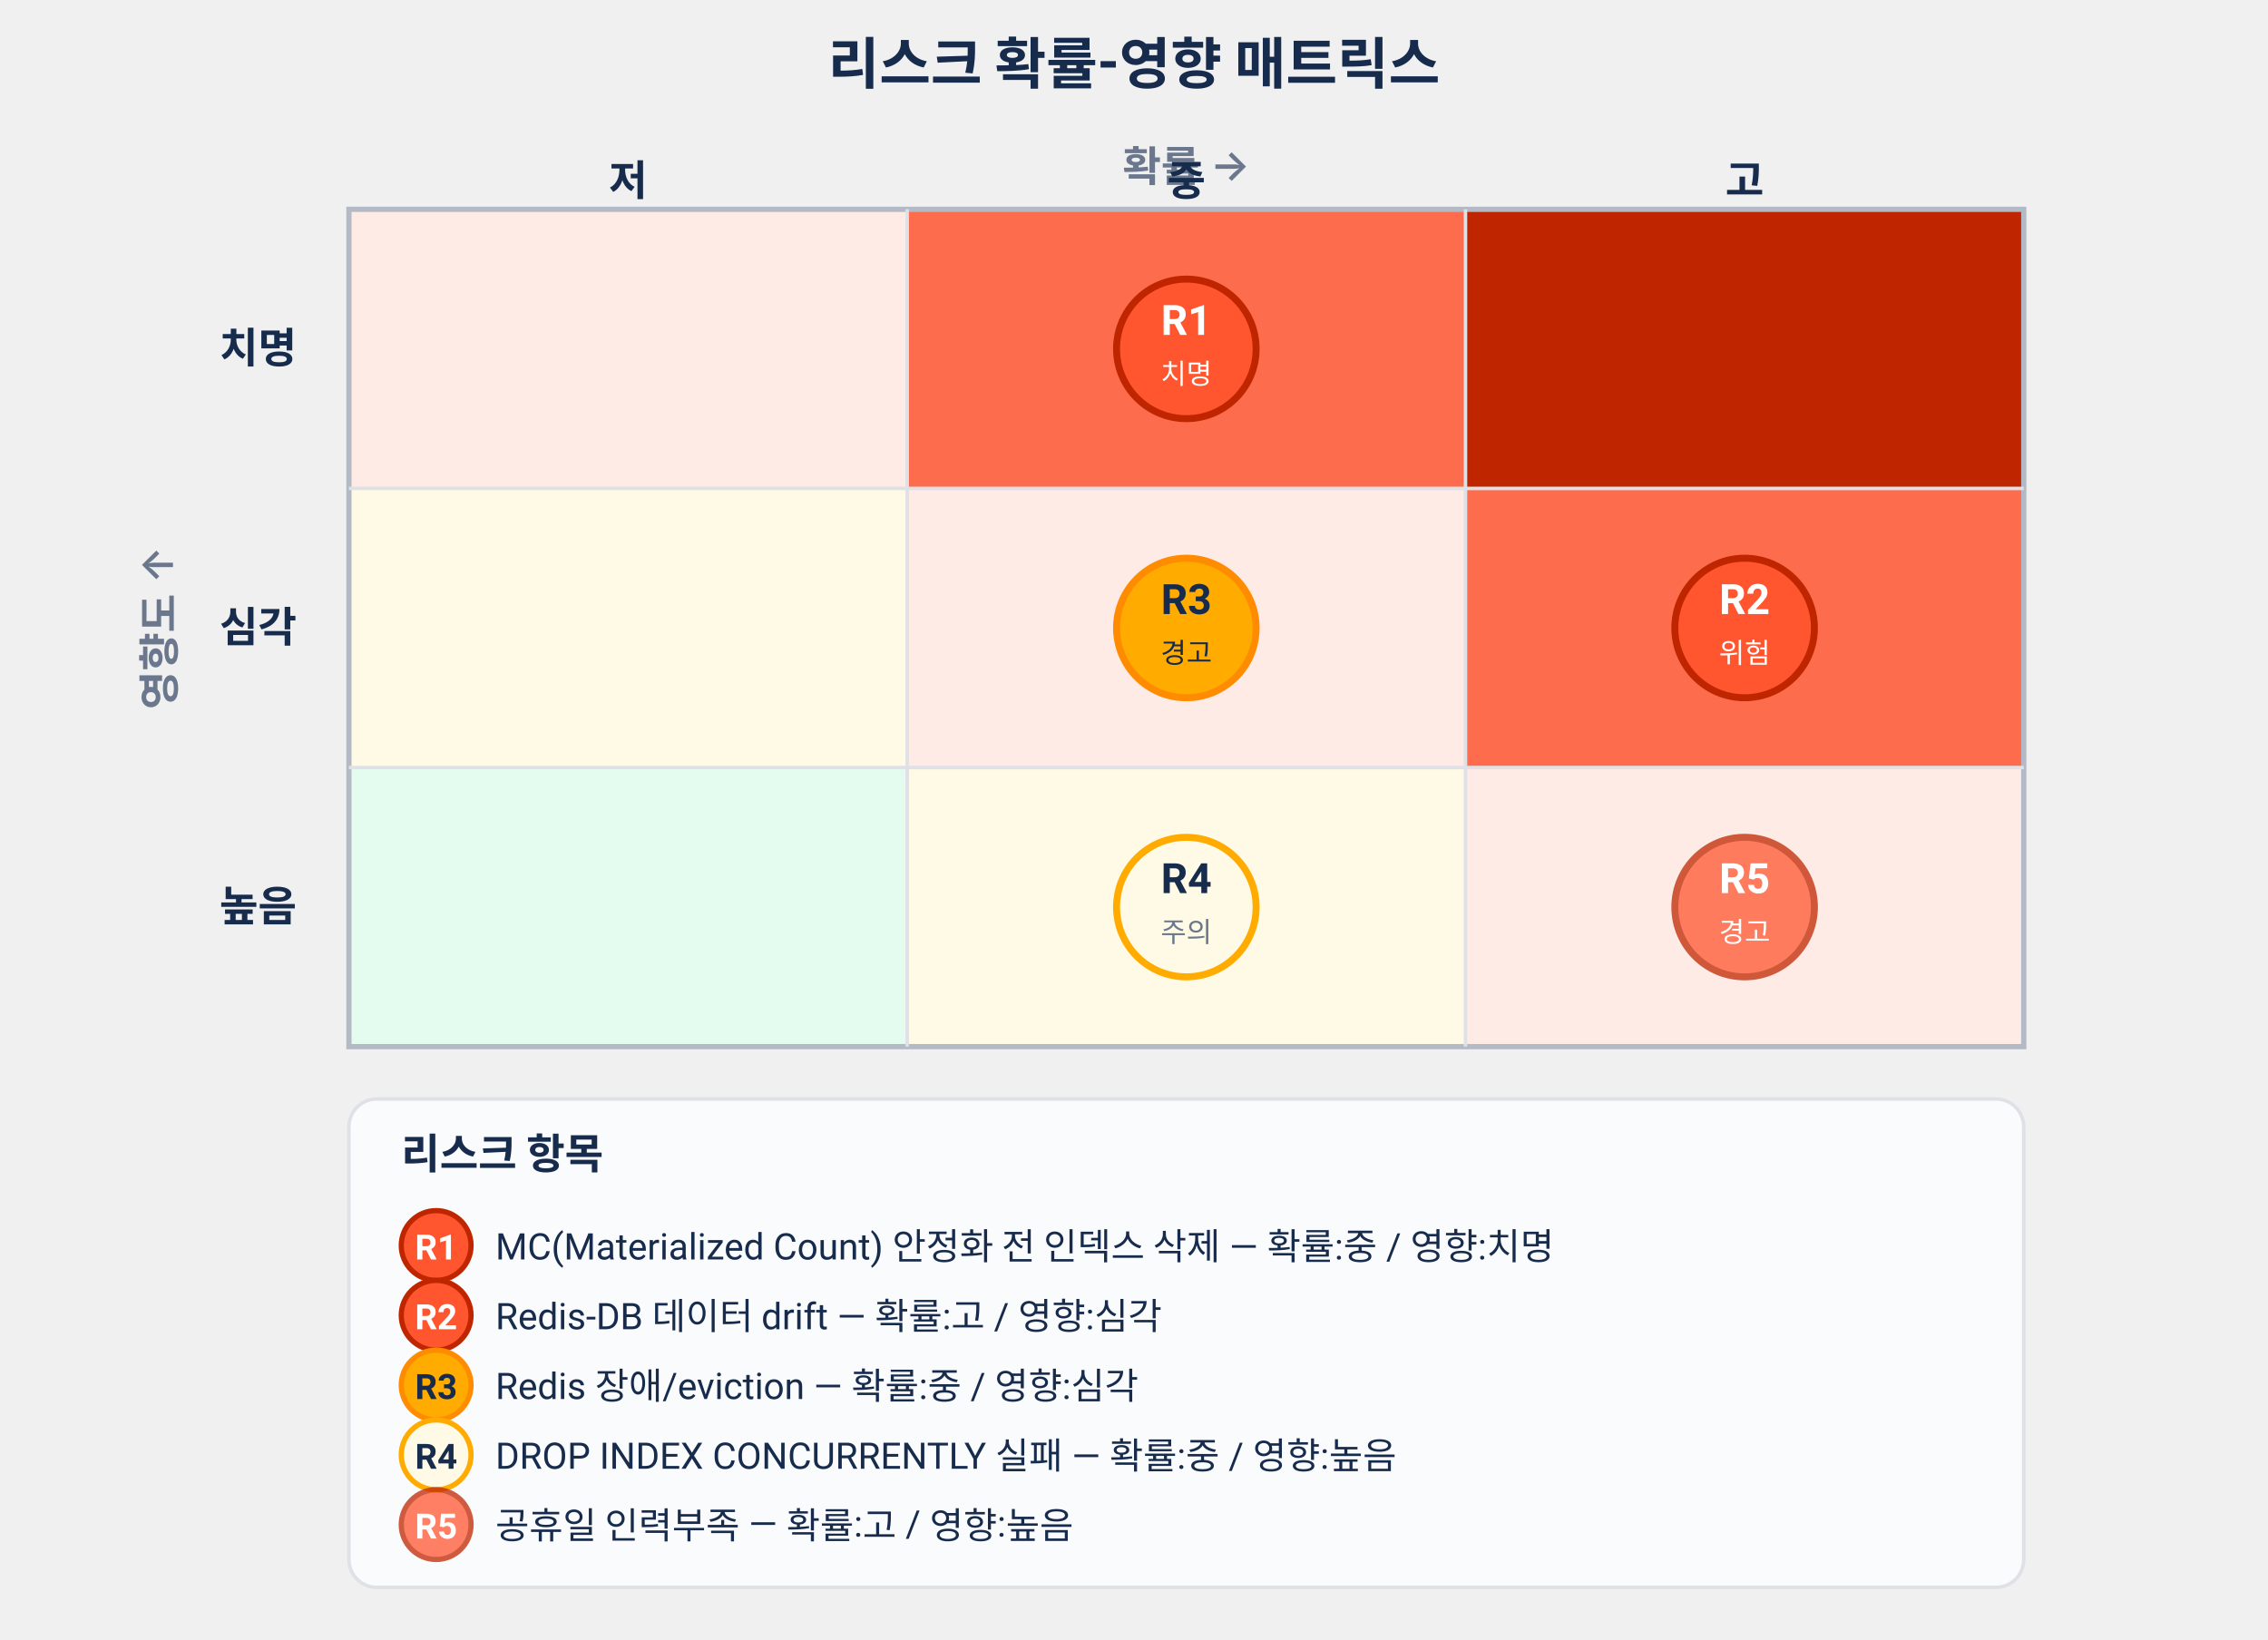
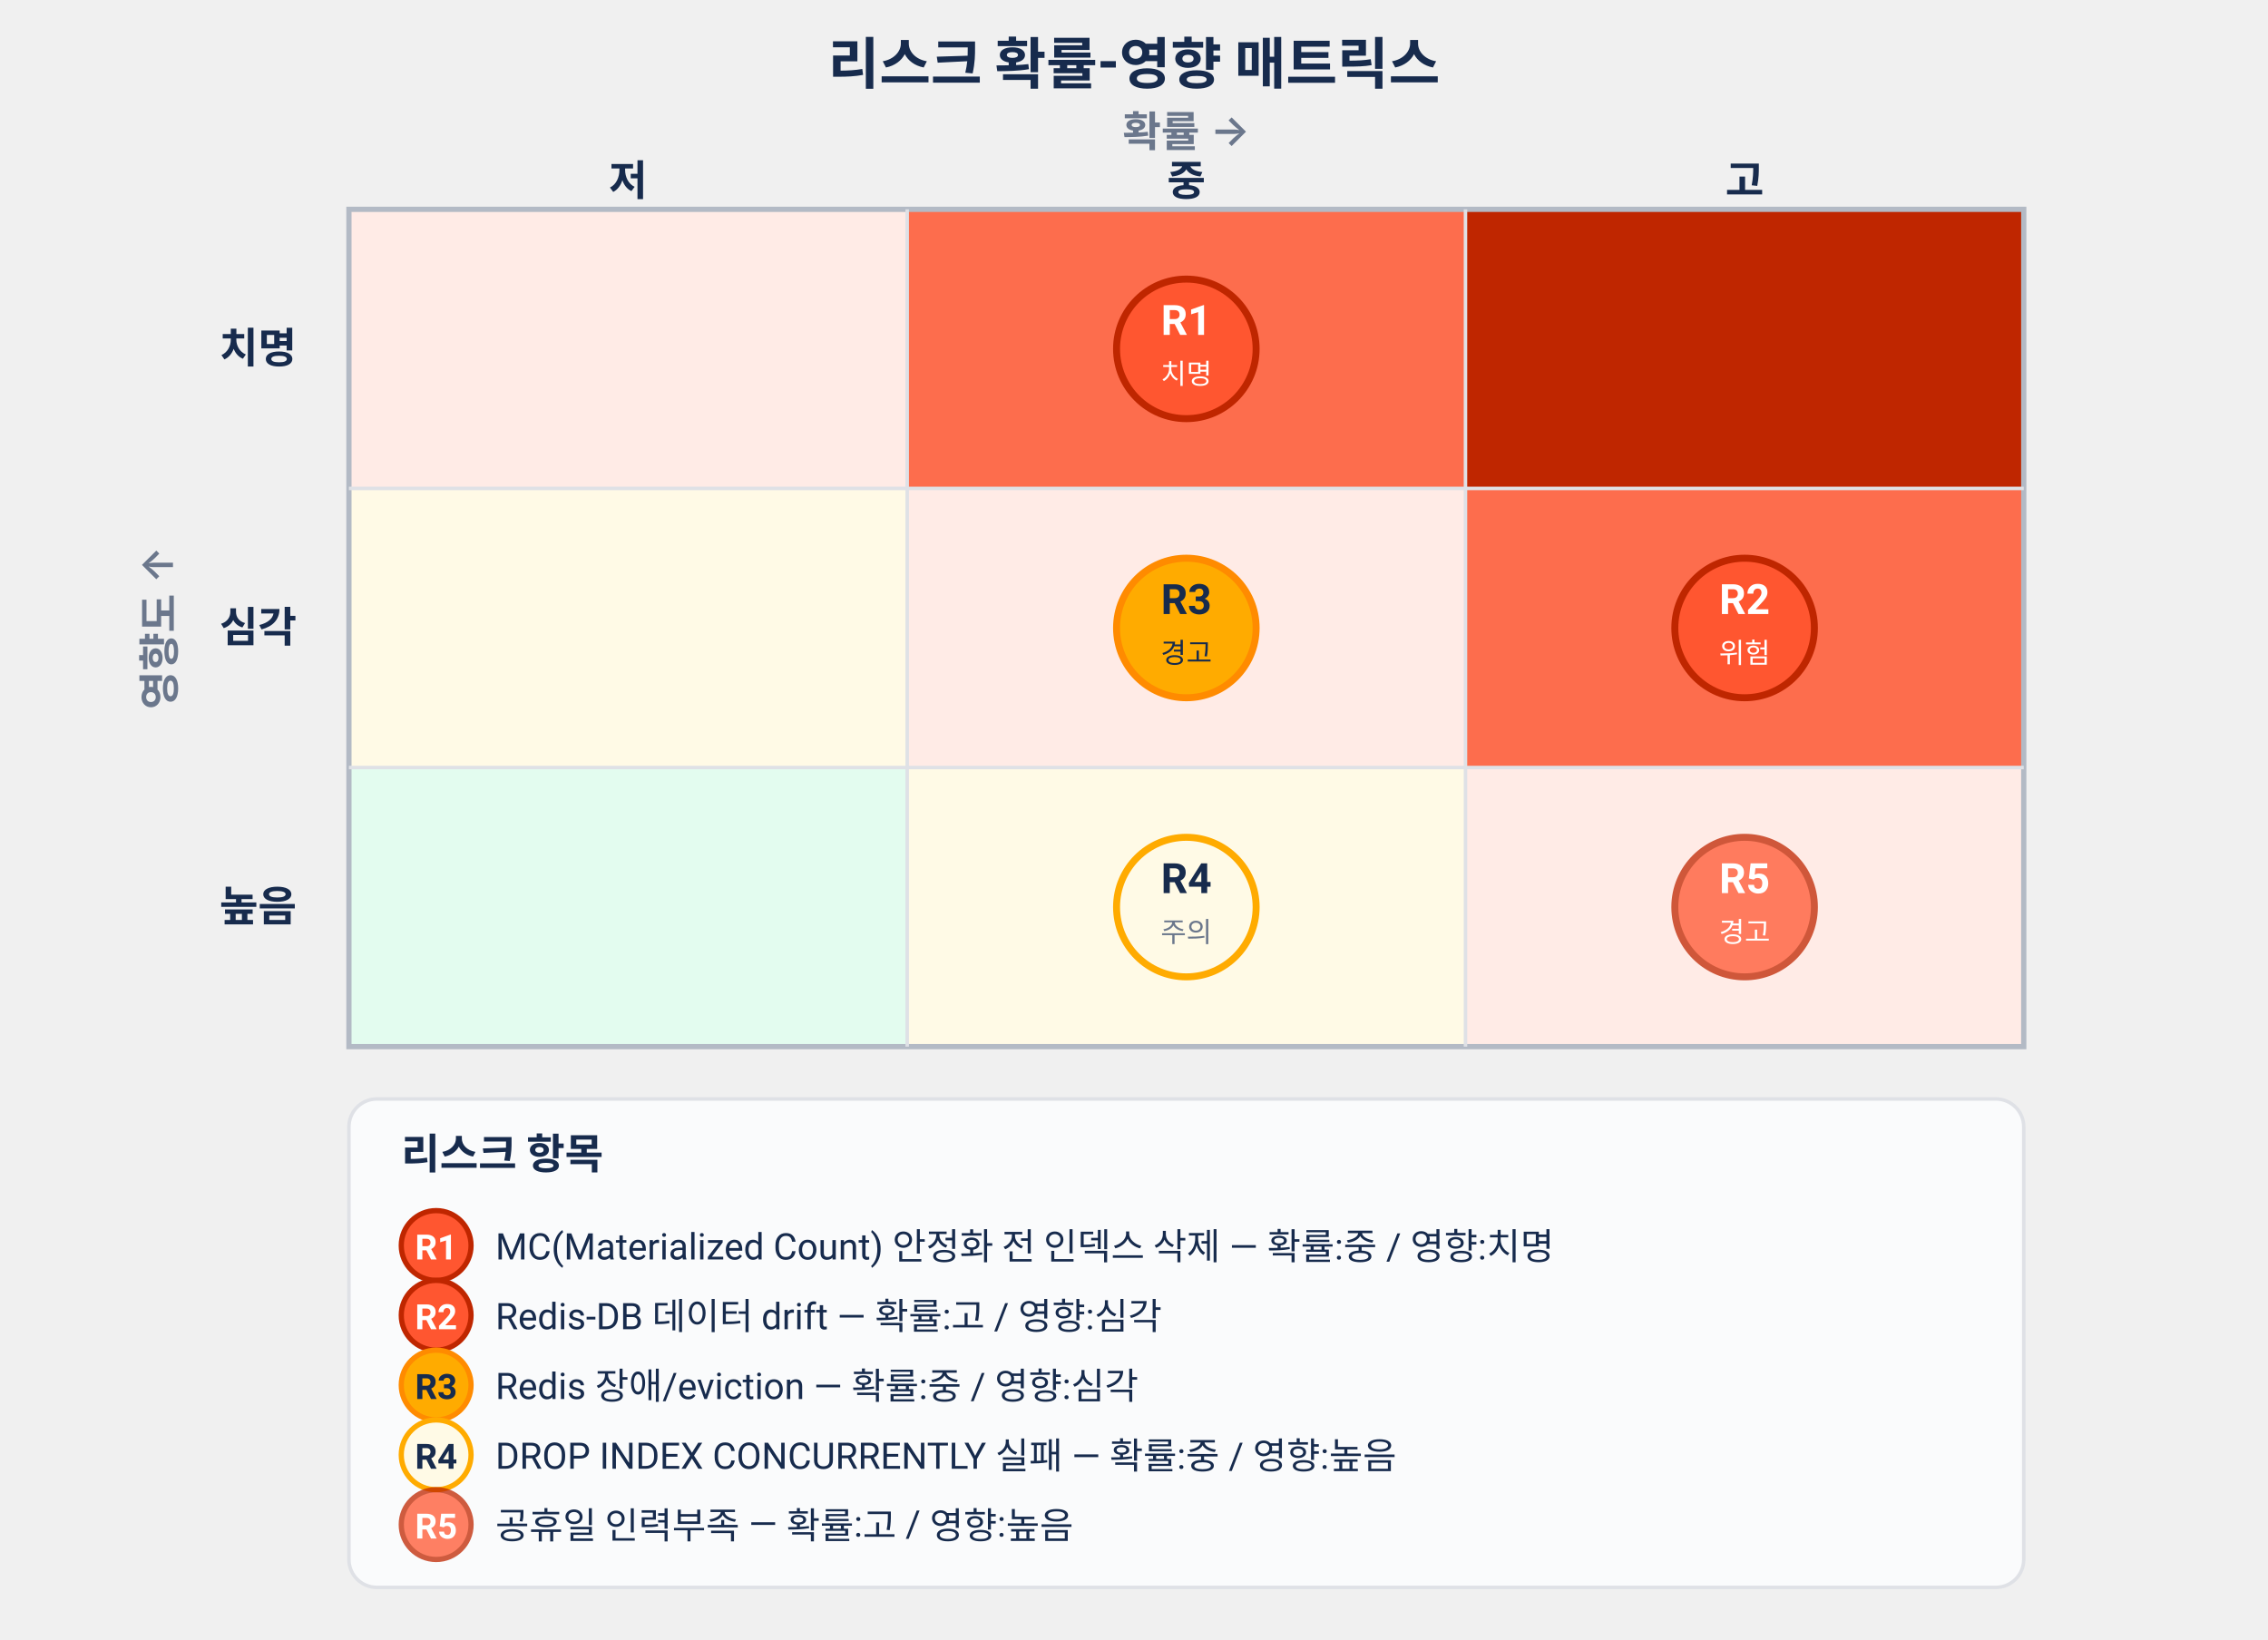
<svg xmlns="http://www.w3.org/2000/svg" viewBox="0 0 650 470" width="650" height="470">
  <style> @media (prefers-reduced-motion: reduce) { /* no animations used */ } .font-base { font-family: -apple-system, BlinkMacSystemFont, 'Segoe UI', Roboto, sans-serif; } .title { font-size: 16px; font-weight: 700; fill: #172B4D; } .axis-title { font-size: 12px; font-weight: 600; fill: #6B778C; } .axis-label { font-size: 12px; fill: #172B4D; font-weight: 600; } .cell-border { fill: none; stroke: #DFE1E6; stroke-width: 1; } .risk-circle { stroke-width: 2; } .risk-id { font-size: 12px; font-weight: 700; } .legend-text { font-size: 10.5px; fill: #172B4D; } .legend-id { font-size: 11px; font-weight: 700; } </style>
  <text x="325" y="24" text-anchor="middle" class="font-base title">리스크 확률-영향 매트릭스</text>
-   <text x="340" y="52" text-anchor="middle" class="font-base axis-title">확률 →</text>
+   <text x="340" y="42" text-anchor="middle" class="font-base axis-title">확률 →</text>
  <text x="180" y="56" text-anchor="middle" class="font-base axis-label">저</text>
  <text x="340" y="56" text-anchor="middle" class="font-base axis-label">중</text>
  <text x="500" y="56" text-anchor="middle" class="font-base axis-label">고</text>
  <text x="50" y="180" text-anchor="middle" class="font-base axis-title" transform="rotate(-90, 50, 180)">영향도 ↑</text>
  <text x="85" y="104" text-anchor="end" class="font-base axis-label">치명</text>
  <text x="85" y="184" text-anchor="end" class="font-base axis-label">심각</text>
  <text x="85" y="264" text-anchor="end" class="font-base axis-label">높음</text>
  <rect x="100" y="60" width="160" height="80" fill="#FFEBE6" />
  <rect x="260" y="60" width="160" height="80" fill="#FF5630" opacity="0.85" />
  <rect x="420" y="60" width="160" height="80" fill="#BF2600" />
  <rect x="100" y="140" width="160" height="80" fill="#FFFAE6" />
  <rect x="260" y="140" width="160" height="80" fill="#FFEBE6" />
  <rect x="420" y="140" width="160" height="80" fill="#FF5630" opacity="0.85" />
  <rect x="100" y="220" width="160" height="80" fill="#E3FCEF" />
  <rect x="260" y="220" width="160" height="80" fill="#FFFAE6" />
  <rect x="420" y="220" width="160" height="80" fill="#FFEBE6" />
  <rect x="100" y="60" width="480" height="240" fill="none" stroke="#B3BAC5" stroke-width="1.5" />
  <line x1="260" y1="60" x2="260" y2="300" stroke="#DFE1E6" stroke-width="1" />
  <line x1="420" y1="60" x2="420" y2="300" stroke="#DFE1E6" stroke-width="1" />
  <line x1="100" y1="140" x2="580" y2="140" stroke="#DFE1E6" stroke-width="1" />
  <line x1="100" y1="220" x2="580" y2="220" stroke="#DFE1E6" stroke-width="1" />
  <circle cx="340" cy="100" r="20" fill="#FF5630" class="risk-circle" stroke="#BF2600" />
  <text x="340" y="96" text-anchor="middle" class="font-base risk-id" style="fill:white">R1</text>
  <text x="340" y="110" text-anchor="middle" class="font-base" style="font-size:8px;fill:white">치명</text>
  <circle cx="500" cy="180" r="20" fill="#FF5630" class="risk-circle" stroke="#BF2600" />
  <text x="500" y="176" text-anchor="middle" class="font-base risk-id" style="fill:white">R2</text>
  <text x="500" y="190" text-anchor="middle" class="font-base" style="font-size:8px;fill:white">위험</text>
  <circle cx="340" cy="180" r="20" fill="#FFAB00" class="risk-circle" stroke="#FF8B00" />
  <text x="340" y="176" text-anchor="middle" class="font-base risk-id" style="fill:#172B4D">R3</text>
  <text x="340" y="190" text-anchor="middle" class="font-base" style="font-size:8px;fill:#172B4D">경고</text>
  <circle cx="340" cy="260" r="20" fill="#FFFAE6" class="risk-circle" stroke="#FFAB00" stroke-width="2" />
  <text x="340" y="256" text-anchor="middle" class="font-base risk-id" style="fill:#172B4D">R4</text>
  <text x="340" y="270" text-anchor="middle" class="font-base" style="font-size:8px;fill:#6B778C">주의</text>
  <circle cx="500" cy="260" r="20" fill="#FF5630" class="risk-circle" stroke="#BF2600" opacity="0.75" />
  <text x="500" y="256" text-anchor="middle" class="font-base risk-id" style="fill:white">R5</text>
  <text x="500" y="270" text-anchor="middle" class="font-base" style="font-size:8px;fill:white">경고</text>
  <g transform="translate(100,315)">
    <rect x="0" y="0" width="480" height="140" rx="8" fill="#FAFBFC" stroke="#DFE1E6" stroke-width="1" />
    <text x="15" y="20" class="font-base" style="font-size:12px;fill:#172B4D;font-weight:700">리스크 항목</text>
    <circle cx="25" cy="42" r="10" fill="#FF5630" stroke="#BF2600" stroke-width="1.5" />
    <text x="25" y="46" text-anchor="middle" class="font-base" style="font-size:10px;fill:white;font-weight:700">R1</text>
    <text x="42" y="46" class="font-base legend-text">MC(Materialized Count) 안정화 전 인덱스 삭제 — 확률:중 / 영향:치명</text>
    <circle cx="25" cy="62" r="10" fill="#FF5630" stroke="#BF2600" stroke-width="1.5" />
    <text x="25" y="66" text-anchor="middle" class="font-base" style="font-size:10px;fill:white;font-weight:700">R2</text>
    <text x="42" y="66" class="font-base legend-text">Redis-DB 데이터 drift — 확률:고 / 영향:심각</text>
    <circle cx="25" cy="82" r="10" fill="#FFAB00" stroke="#FF8B00" stroke-width="1.5" />
    <text x="25" y="86" text-anchor="middle" class="font-base" style="font-size:10px;fill:#172B4D;font-weight:700">R3</text>
    <text x="42" y="86" class="font-base legend-text">Redis 장애/eviction — 확률:중 / 영향:심각</text>
    <circle cx="25" cy="102" r="10" fill="#FFFAE6" stroke="#FFAB00" stroke-width="1.5" />
    <text x="25" y="106" text-anchor="middle" class="font-base" style="font-size:10px;fill:#172B4D;font-weight:700">R4</text>
    <text x="42" y="106" class="font-base legend-text">DROP INDEX CONCURRENTLY 실패 — 확률:중 / 영향:높음</text>
    <circle cx="25" cy="122" r="10" fill="#FF5630" stroke="#BF2600" stroke-width="1.5" opacity="0.75" />
    <text x="25" y="126" text-anchor="middle" class="font-base" style="font-size:10px;fill:white;font-weight:700">R5</text>
    <text x="42" y="126" class="font-base legend-text">공휴일 인력부족 — 확률:고 / 영향:높음</text>
  </g>
</svg>
